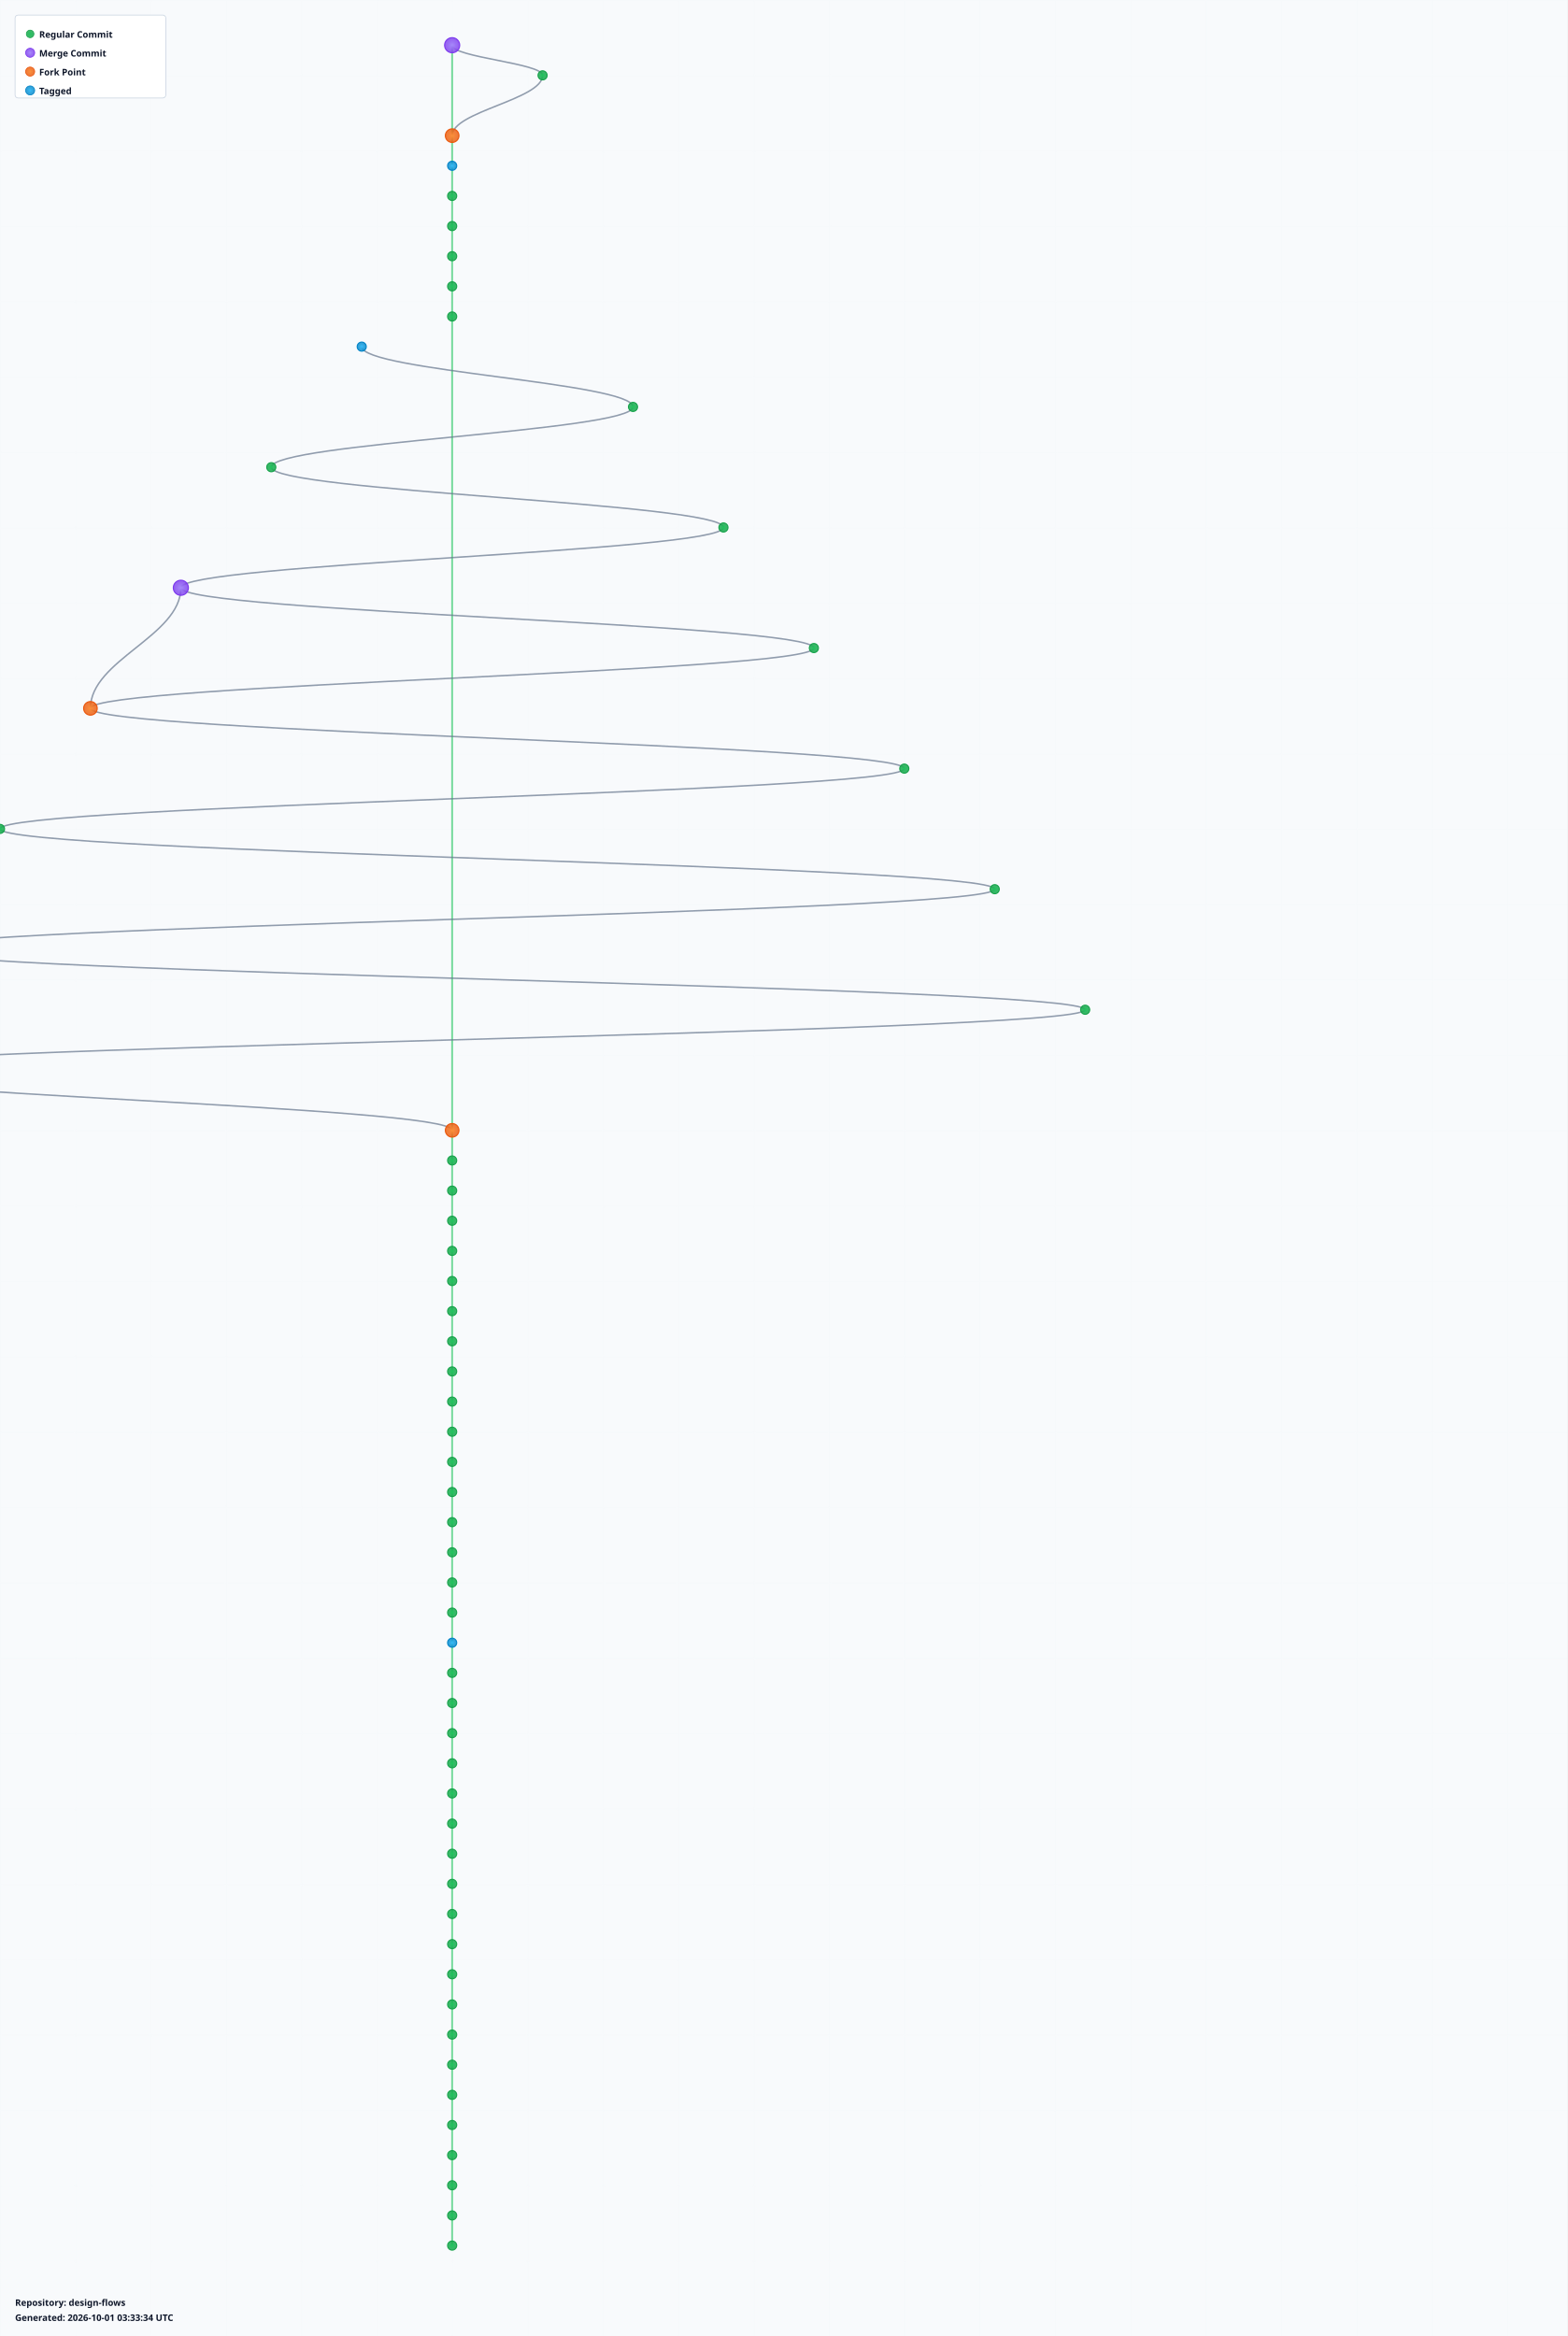
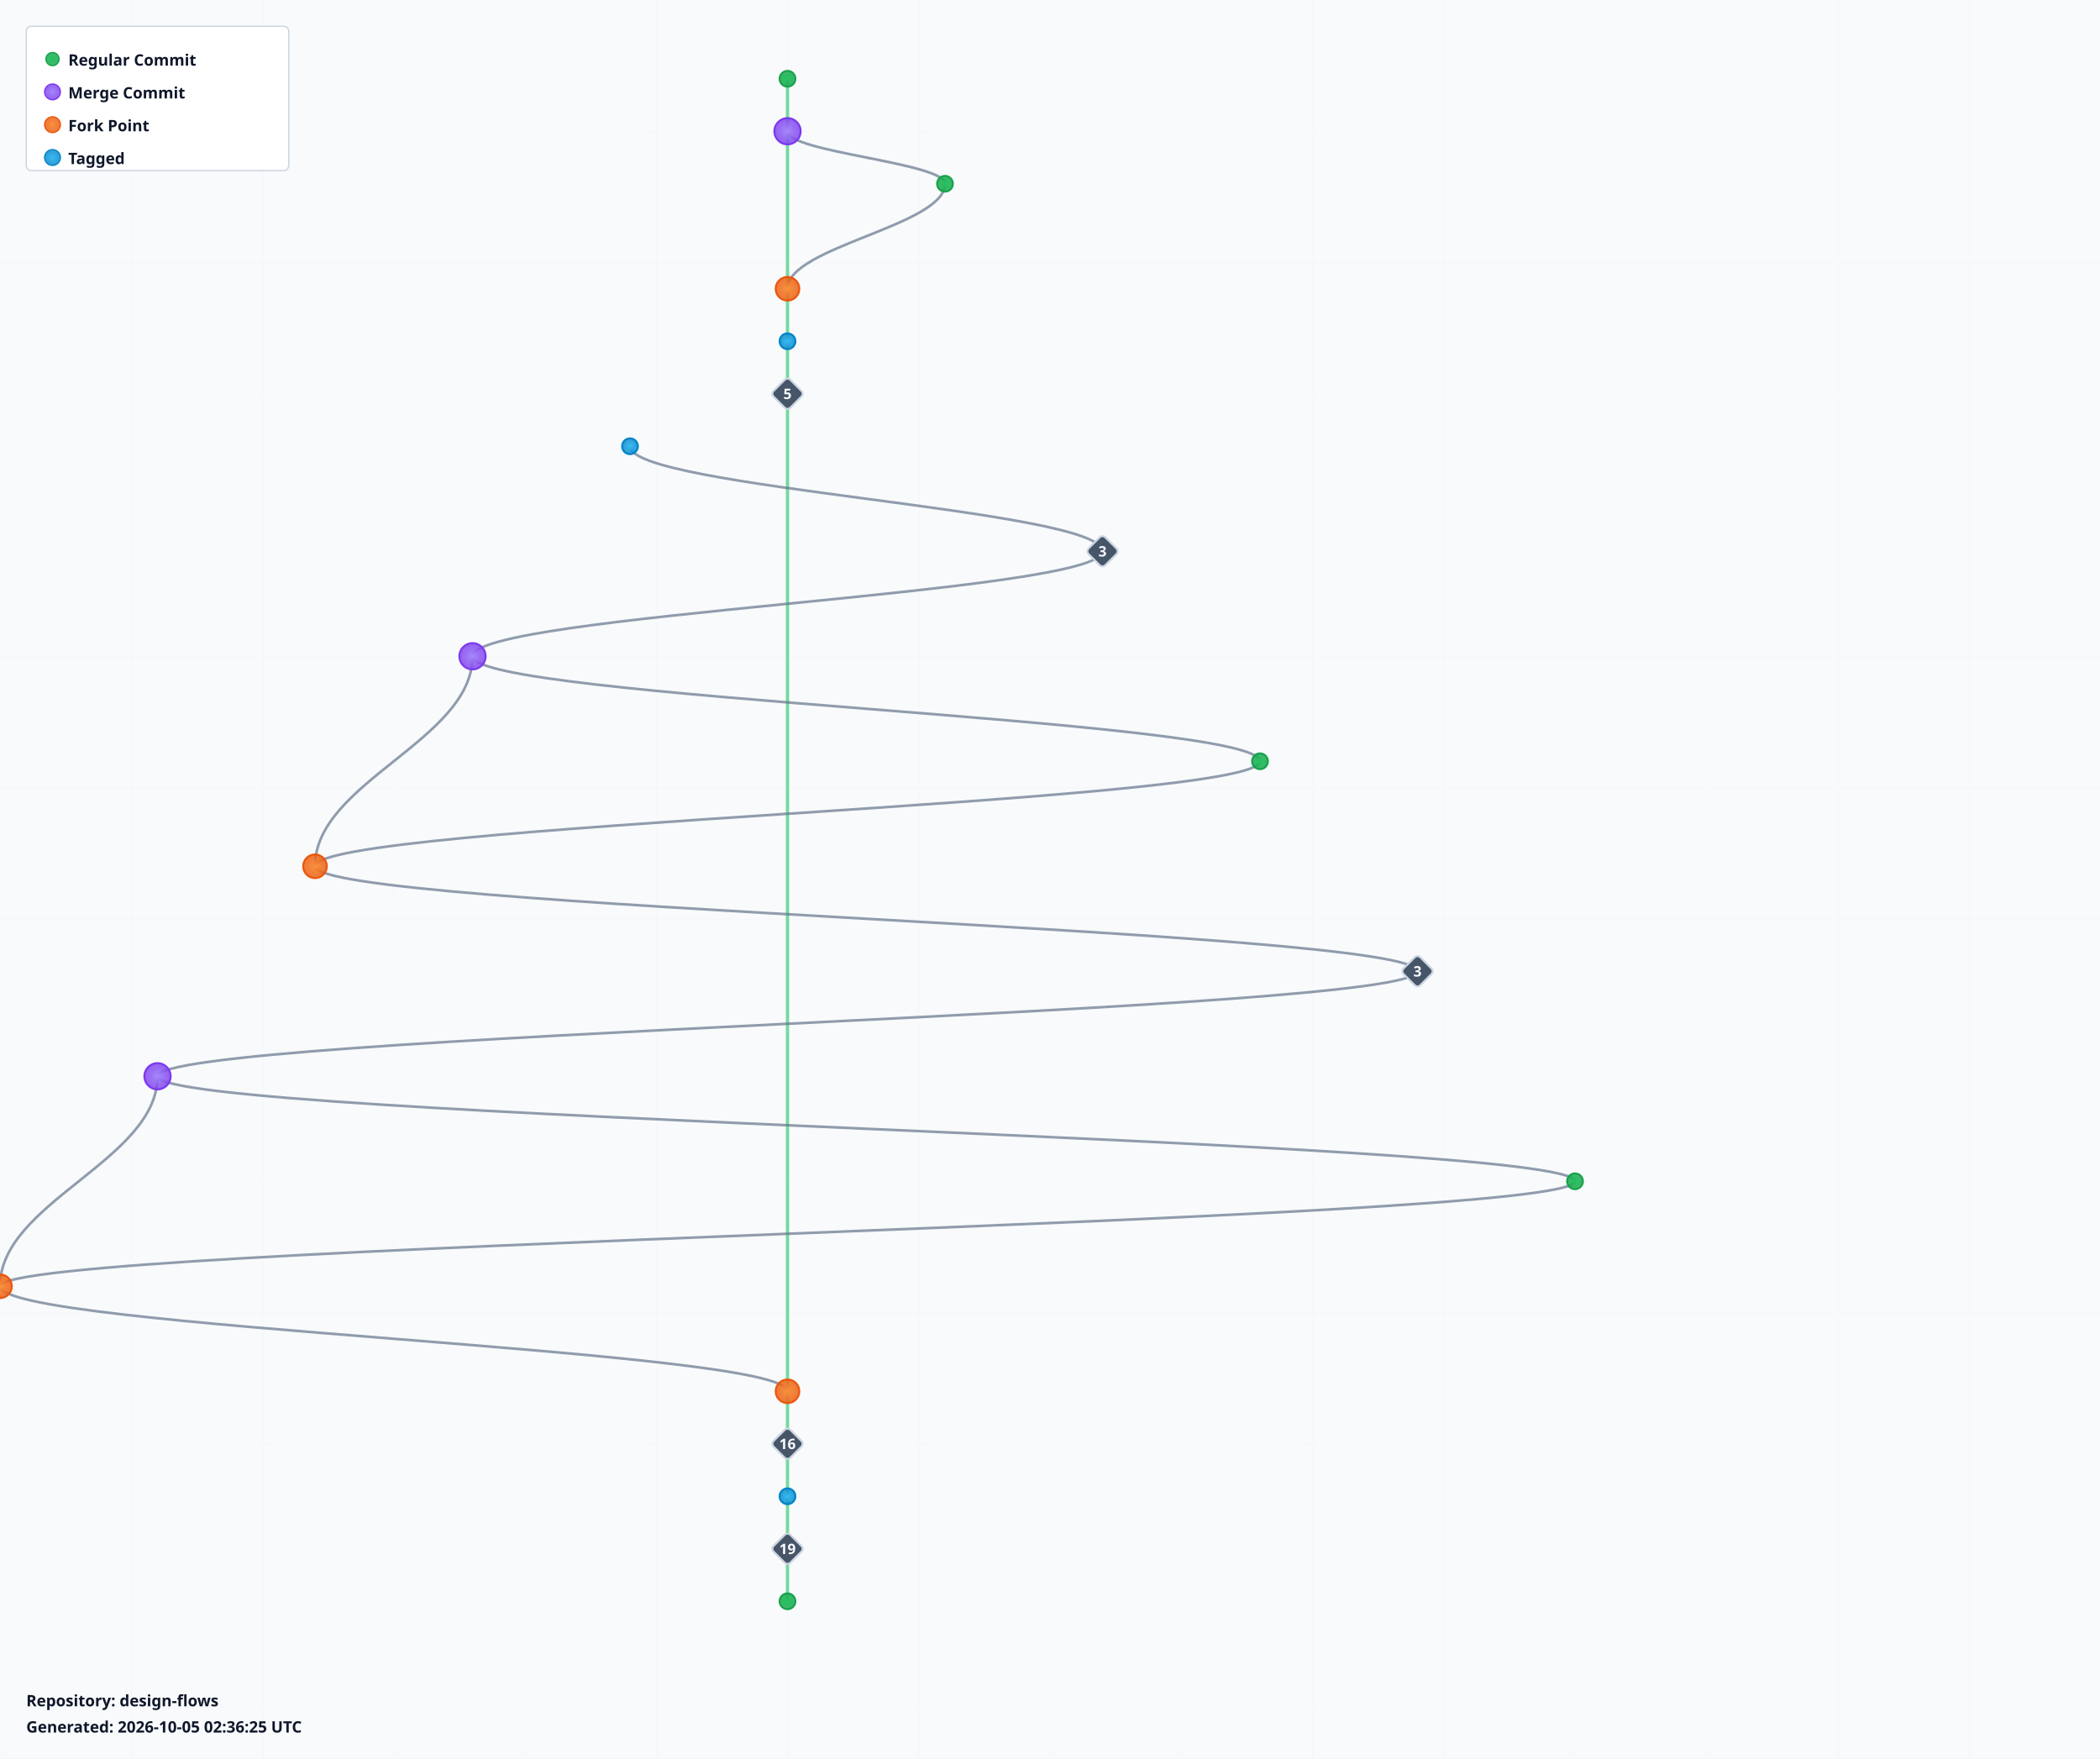
- <svg xmlns="http://www.w3.org/2000/svg" width="2080" height="3100" viewBox="0 0 2080 3100">
+ <svg xmlns="http://www.w3.org/2000/svg" width="1600" height="1340" viewBox="0 0 1600 1340">
  <defs>
    <radialGradient id="leafGradient">
      <stop offset="0%" style="stop-color:#22c55e;stop-opacity:1" />
      <stop offset="100%" style="stop-color:#16a34a;stop-opacity:0.8" />
    </radialGradient>
    <radialGradient id="mergeGradient">
      <stop offset="0%" style="stop-color:#a78bfa;stop-opacity:1" />
      <stop offset="100%" style="stop-color:#7c3aed;stop-opacity:0.8" />
    </radialGradient>
    <radialGradient id="forkGradient">
      <stop offset="0%" style="stop-color:#fb923c;stop-opacity:1" />
      <stop offset="100%" style="stop-color:#ea580c;stop-opacity:0.8" />
    </radialGradient>
    <radialGradient id="tagGradient">
      <stop offset="0%" style="stop-color:#38bdf8;stop-opacity:1" />
      <stop offset="100%" style="stop-color:#0284c7;stop-opacity:0.8" />
    </radialGradient>
    <style>
      .branch-line { stroke: #64748b; stroke-width: 2; fill: none; opacity: 0.7; }
      .trunk-line { stroke: #22c55e; stroke-width: 2.5; fill: none; opacity: 0.6; }
      .commit-leaf { cursor: pointer; }
      .commit-leaf:hover { filter: brightness(1.5); }
      .branch-label { font-family: sans-serif; font-size: 12px; font-weight: bold; fill: #0f172a; }
    </style>
  </defs>
-   <rect width="2080" height="3100" fill="#f8fafc" />
+   <rect width="1600" height="1340" fill="#f8fafc" />
  <defs>
    <pattern id="grid" width="100" height="100" patternUnits="userSpaceOnUse">
      <path d="M 100 0 L 0 0 0 100" fill="none" stroke="#e2e8f0" stroke-width="0.5" opacity="0.3" />
    </pattern>
  </defs>
-   <rect width="2080" height="3100" fill="url(#grid)" />
+   <rect width="1600" height="1340" fill="url(#grid)" />
  <g id="branches">
-     <line class="trunk-line" x1="600" y1="60" x2="600" y2="180" />
-     <path class="branch-line" d="M 600 60 C 600 76, 720 84, 720 100" />
-     <path class="branch-line" d="M 720 100 C 720 132, 600 148, 600 180" />
-     <line class="trunk-line" x1="600" y1="180" x2="600" y2="220" />
+     <line class="trunk-line" x1="600" y1="60" x2="600" y2="100" />
+     <line class="trunk-line" x1="600" y1="100" x2="600" y2="220" />
+     <path class="branch-line" d="M 600 100 C 600 116, 720 124, 720 140" />
+     <path class="branch-line" d="M 720 140 C 720 172, 600 188, 600 220" />
    <line class="trunk-line" x1="600" y1="220" x2="600" y2="260" />
    <line class="trunk-line" x1="600" y1="260" x2="600" y2="300" />
-     <line class="trunk-line" x1="600" y1="300" x2="600" y2="340" />
-     <line class="trunk-line" x1="600" y1="340" x2="600" y2="380" />
-     <line class="trunk-line" x1="600" y1="380" x2="600" y2="420" />
-     <line class="trunk-line" x1="600" y1="420" x2="600" y2="1500" />
-     <path class="branch-line" d="M 480 460 C 480 492, 840 508, 840 540" />
-     <path class="branch-line" d="M 840 540 C 840 572, 360 588, 360 620" />
-     <path class="branch-line" d="M 360 620 C 360 652, 960 668, 960 700" />
-     <path class="branch-line" d="M 960 700 C 960 732, 240 748, 240 780" />
-     <path class="branch-line" d="M 240 780 C 240 844, 120 876, 120 940" />
-     <path class="branch-line" d="M 240 780 C 240 812, 1080 828, 1080 860" />
-     <path class="branch-line" d="M 1080 860 C 1080 892, 120 908, 120 940" />
-     <path class="branch-line" d="M 120 940 C 120 972, 1200 988, 1200 1020" />
-     <path class="branch-line" d="M 1200 1020 C 1200 1052, 0 1068, 0 1100" />
-     <path class="branch-line" d="M 0 1100 C 0 1132, 1320 1148, 1320 1180" />
-     <path class="branch-line" d="M 1320 1180 C 1320 1212, -120 1228, -120 1260" />
-     <path class="branch-line" d="M -120 1260 C -120 1324, -240 1356, -240 1420" />
-     <path class="branch-line" d="M -120 1260 C -120 1292, 1440 1308, 1440 1340" />
-     <path class="branch-line" d="M 1440 1340 C 1440 1372, -240 1388, -240 1420" />
-     <path class="branch-line" d="M -240 1420 C -240 1452, 600 1468, 600 1500" />
-     <line class="trunk-line" x1="600" y1="1500" x2="600" y2="1540" />
-     <line class="trunk-line" x1="600" y1="1540" x2="600" y2="1580" />
-     <line class="trunk-line" x1="600" y1="1580" x2="600" y2="1620" />
-     <line class="trunk-line" x1="600" y1="1620" x2="600" y2="1660" />
-     <line class="trunk-line" x1="600" y1="1660" x2="600" y2="1700" />
-     <line class="trunk-line" x1="600" y1="1700" x2="600" y2="1740" />
-     <line class="trunk-line" x1="600" y1="1740" x2="600" y2="1780" />
-     <line class="trunk-line" x1="600" y1="1780" x2="600" y2="1820" />
-     <line class="trunk-line" x1="600" y1="1820" x2="600" y2="1860" />
-     <line class="trunk-line" x1="600" y1="1860" x2="600" y2="1900" />
-     <line class="trunk-line" x1="600" y1="1900" x2="600" y2="1940" />
-     <line class="trunk-line" x1="600" y1="1940" x2="600" y2="1980" />
-     <line class="trunk-line" x1="600" y1="1980" x2="600" y2="2020" />
-     <line class="trunk-line" x1="600" y1="2020" x2="600" y2="2060" />
-     <line class="trunk-line" x1="600" y1="2060" x2="600" y2="2100" />
-     <line class="trunk-line" x1="600" y1="2100" x2="600" y2="2140" />
-     <line class="trunk-line" x1="600" y1="2140" x2="600" y2="2180" />
-     <line class="trunk-line" x1="600" y1="2180" x2="600" y2="2220" />
-     <line class="trunk-line" x1="600" y1="2220" x2="600" y2="2260" />
-     <line class="trunk-line" x1="600" y1="2260" x2="600" y2="2300" />
-     <line class="trunk-line" x1="600" y1="2300" x2="600" y2="2340" />
-     <line class="trunk-line" x1="600" y1="2340" x2="600" y2="2380" />
-     <line class="trunk-line" x1="600" y1="2380" x2="600" y2="2420" />
-     <line class="trunk-line" x1="600" y1="2420" x2="600" y2="2460" />
-     <line class="trunk-line" x1="600" y1="2460" x2="600" y2="2500" />
-     <line class="trunk-line" x1="600" y1="2500" x2="600" y2="2540" />
-     <line class="trunk-line" x1="600" y1="2540" x2="600" y2="2580" />
-     <line class="trunk-line" x1="600" y1="2580" x2="600" y2="2620" />
-     <line class="trunk-line" x1="600" y1="2620" x2="600" y2="2660" />
-     <line class="trunk-line" x1="600" y1="2660" x2="600" y2="2700" />
-     <line class="trunk-line" x1="600" y1="2700" x2="600" y2="2740" />
-     <line class="trunk-line" x1="600" y1="2740" x2="600" y2="2780" />
-     <line class="trunk-line" x1="600" y1="2780" x2="600" y2="2820" />
-     <line class="trunk-line" x1="600" y1="2820" x2="600" y2="2860" />
-     <line class="trunk-line" x1="600" y1="2860" x2="600" y2="2900" />
-     <line class="trunk-line" x1="600" y1="2900" x2="600" y2="2940" />
-     <line class="trunk-line" x1="600" y1="2940" x2="600" y2="2980" />
+     <line class="trunk-line" x1="600" y1="300" x2="600" y2="1060" />
+     <path class="branch-line" d="M 480 340 C 480 372, 840 388, 840 420" />
+     <path class="branch-line" d="M 840 420 C 840 452, 360 468, 360 500" />
+     <path class="branch-line" d="M 360 500 C 360 564, 240 596, 240 660" />
+     <path class="branch-line" d="M 360 500 C 360 532, 960 548, 960 580" />
+     <path class="branch-line" d="M 960 580 C 960 612, 240 628, 240 660" />
+     <path class="branch-line" d="M 240 660 C 240 692, 1080 708, 1080 740" />
+     <path class="branch-line" d="M 1080 740 C 1080 772, 120 788, 120 820" />
+     <path class="branch-line" d="M 120 820 C 120 884, 0 916, 0 980" />
+     <path class="branch-line" d="M 120 820 C 120 852, 1200 868, 1200 900" />
+     <path class="branch-line" d="M 1200 900 C 1200 932, 0 948, 0 980" />
+     <path class="branch-line" d="M 0 980 C 0 1012, 600 1028, 600 1060" />
+     <line class="trunk-line" x1="600" y1="1060" x2="600" y2="1100" />
+     <line class="trunk-line" x1="600" y1="1100" x2="600" y2="1140" />
+     <line class="trunk-line" x1="600" y1="1140" x2="600" y2="1180" />
+     <line class="trunk-line" x1="600" y1="1180" x2="600" y2="1220" />
  </g>
  <g id="commits">
-     <circle class="commit-leaf" cx="600" cy="60" r="10" fill="url(#mergeGradient)" stroke="#7c3aed" stroke-width="1.5" />
-     <circle class="commit-leaf" cx="720" cy="100" r="6" fill="url(#leafGradient)" stroke="#16a34a" stroke-width="1.5" />
-     <circle class="commit-leaf" cx="600" cy="180" r="9" fill="url(#forkGradient)" stroke="#ea580c" stroke-width="1.5" />
-     <circle class="commit-leaf" cx="600" cy="220" r="6" fill="url(#tagGradient)" stroke="#0284c7" stroke-width="1.5" />
-     <circle class="commit-leaf" cx="600" cy="260" r="6" fill="url(#leafGradient)" stroke="#16a34a" stroke-width="1.5" />
-     <circle class="commit-leaf" cx="600" cy="300" r="6" fill="url(#leafGradient)" stroke="#16a34a" stroke-width="1.5" />
-     <circle class="commit-leaf" cx="600" cy="340" r="6" fill="url(#leafGradient)" stroke="#16a34a" stroke-width="1.5" />
-     <circle class="commit-leaf" cx="600" cy="380" r="6" fill="url(#leafGradient)" stroke="#16a34a" stroke-width="1.5" />
-     <circle class="commit-leaf" cx="600" cy="420" r="6" fill="url(#leafGradient)" stroke="#16a34a" stroke-width="1.5" />
-     <circle class="commit-leaf" cx="480" cy="460" r="6" fill="url(#tagGradient)" stroke="#0284c7" stroke-width="1.5" />
-     <circle class="commit-leaf" cx="840" cy="540" r="6" fill="url(#leafGradient)" stroke="#16a34a" stroke-width="1.5" />
-     <circle class="commit-leaf" cx="360" cy="620" r="6" fill="url(#leafGradient)" stroke="#16a34a" stroke-width="1.5" />
-     <circle class="commit-leaf" cx="960" cy="700" r="6" fill="url(#leafGradient)" stroke="#16a34a" stroke-width="1.5" />
-     <circle class="commit-leaf" cx="240" cy="780" r="10" fill="url(#mergeGradient)" stroke="#7c3aed" stroke-width="1.5" />
-     <circle class="commit-leaf" cx="1080" cy="860" r="6" fill="url(#leafGradient)" stroke="#16a34a" stroke-width="1.5" />
-     <circle class="commit-leaf" cx="120" cy="940" r="9" fill="url(#forkGradient)" stroke="#ea580c" stroke-width="1.5" />
-     <circle class="commit-leaf" cx="1200" cy="1020" r="6" fill="url(#leafGradient)" stroke="#16a34a" stroke-width="1.5" />
-     <circle class="commit-leaf" cx="0" cy="1100" r="6" fill="url(#leafGradient)" stroke="#16a34a" stroke-width="1.5" />
-     <circle class="commit-leaf" cx="1320" cy="1180" r="6" fill="url(#leafGradient)" stroke="#16a34a" stroke-width="1.5" />
-     <circle class="commit-leaf" cx="-120" cy="1260" r="10" fill="url(#mergeGradient)" stroke="#7c3aed" stroke-width="1.5" />
-     <circle class="commit-leaf" cx="1440" cy="1340" r="6" fill="url(#leafGradient)" stroke="#16a34a" stroke-width="1.5" />
-     <circle class="commit-leaf" cx="-240" cy="1420" r="9" fill="url(#forkGradient)" stroke="#ea580c" stroke-width="1.5" />
-     <circle class="commit-leaf" cx="600" cy="1500" r="9" fill="url(#forkGradient)" stroke="#ea580c" stroke-width="1.5" />
-     <circle class="commit-leaf" cx="600" cy="1540" r="6" fill="url(#leafGradient)" stroke="#16a34a" stroke-width="1.5" />
-     <circle class="commit-leaf" cx="600" cy="1580" r="6" fill="url(#leafGradient)" stroke="#16a34a" stroke-width="1.5" />
-     <circle class="commit-leaf" cx="600" cy="1620" r="6" fill="url(#leafGradient)" stroke="#16a34a" stroke-width="1.5" />
-     <circle class="commit-leaf" cx="600" cy="1660" r="6" fill="url(#leafGradient)" stroke="#16a34a" stroke-width="1.5" />
-     <circle class="commit-leaf" cx="600" cy="1700" r="6" fill="url(#leafGradient)" stroke="#16a34a" stroke-width="1.5" />
-     <circle class="commit-leaf" cx="600" cy="1740" r="6" fill="url(#leafGradient)" stroke="#16a34a" stroke-width="1.5" />
-     <circle class="commit-leaf" cx="600" cy="1780" r="6" fill="url(#leafGradient)" stroke="#16a34a" stroke-width="1.5" />
-     <circle class="commit-leaf" cx="600" cy="1820" r="6" fill="url(#leafGradient)" stroke="#16a34a" stroke-width="1.5" />
-     <circle class="commit-leaf" cx="600" cy="1860" r="6" fill="url(#leafGradient)" stroke="#16a34a" stroke-width="1.5" />
-     <circle class="commit-leaf" cx="600" cy="1900" r="6" fill="url(#leafGradient)" stroke="#16a34a" stroke-width="1.5" />
-     <circle class="commit-leaf" cx="600" cy="1940" r="6" fill="url(#leafGradient)" stroke="#16a34a" stroke-width="1.5" />
-     <circle class="commit-leaf" cx="600" cy="1980" r="6" fill="url(#leafGradient)" stroke="#16a34a" stroke-width="1.5" />
-     <circle class="commit-leaf" cx="600" cy="2020" r="6" fill="url(#leafGradient)" stroke="#16a34a" stroke-width="1.5" />
-     <circle class="commit-leaf" cx="600" cy="2060" r="6" fill="url(#leafGradient)" stroke="#16a34a" stroke-width="1.5" />
-     <circle class="commit-leaf" cx="600" cy="2100" r="6" fill="url(#leafGradient)" stroke="#16a34a" stroke-width="1.5" />
-     <circle class="commit-leaf" cx="600" cy="2140" r="6" fill="url(#leafGradient)" stroke="#16a34a" stroke-width="1.5" />
-     <circle class="commit-leaf" cx="600" cy="2180" r="6" fill="url(#tagGradient)" stroke="#0284c7" stroke-width="1.5" />
-     <circle class="commit-leaf" cx="600" cy="2220" r="6" fill="url(#leafGradient)" stroke="#16a34a" stroke-width="1.5" />
-     <circle class="commit-leaf" cx="600" cy="2260" r="6" fill="url(#leafGradient)" stroke="#16a34a" stroke-width="1.5" />
-     <circle class="commit-leaf" cx="600" cy="2300" r="6" fill="url(#leafGradient)" stroke="#16a34a" stroke-width="1.5" />
-     <circle class="commit-leaf" cx="600" cy="2340" r="6" fill="url(#leafGradient)" stroke="#16a34a" stroke-width="1.5" />
-     <circle class="commit-leaf" cx="600" cy="2380" r="6" fill="url(#leafGradient)" stroke="#16a34a" stroke-width="1.5" />
-     <circle class="commit-leaf" cx="600" cy="2420" r="6" fill="url(#leafGradient)" stroke="#16a34a" stroke-width="1.5" />
-     <circle class="commit-leaf" cx="600" cy="2460" r="6" fill="url(#leafGradient)" stroke="#16a34a" stroke-width="1.5" />
-     <circle class="commit-leaf" cx="600" cy="2500" r="6" fill="url(#leafGradient)" stroke="#16a34a" stroke-width="1.5" />
-     <circle class="commit-leaf" cx="600" cy="2540" r="6" fill="url(#leafGradient)" stroke="#16a34a" stroke-width="1.5" />
-     <circle class="commit-leaf" cx="600" cy="2580" r="6" fill="url(#leafGradient)" stroke="#16a34a" stroke-width="1.5" />
-     <circle class="commit-leaf" cx="600" cy="2620" r="6" fill="url(#leafGradient)" stroke="#16a34a" stroke-width="1.5" />
-     <circle class="commit-leaf" cx="600" cy="2660" r="6" fill="url(#leafGradient)" stroke="#16a34a" stroke-width="1.5" />
-     <circle class="commit-leaf" cx="600" cy="2700" r="6" fill="url(#leafGradient)" stroke="#16a34a" stroke-width="1.5" />
-     <circle class="commit-leaf" cx="600" cy="2740" r="6" fill="url(#leafGradient)" stroke="#16a34a" stroke-width="1.5" />
-     <circle class="commit-leaf" cx="600" cy="2780" r="6" fill="url(#leafGradient)" stroke="#16a34a" stroke-width="1.5" />
-     <circle class="commit-leaf" cx="600" cy="2820" r="6" fill="url(#leafGradient)" stroke="#16a34a" stroke-width="1.5" />
-     <circle class="commit-leaf" cx="600" cy="2860" r="6" fill="url(#leafGradient)" stroke="#16a34a" stroke-width="1.5" />
-     <circle class="commit-leaf" cx="600" cy="2900" r="6" fill="url(#leafGradient)" stroke="#16a34a" stroke-width="1.5" />
-     <circle class="commit-leaf" cx="600" cy="2940" r="6" fill="url(#leafGradient)" stroke="#16a34a" stroke-width="1.5" />
-     <circle class="commit-leaf" cx="600" cy="2980" r="6" fill="url(#leafGradient)" stroke="#16a34a" stroke-width="1.5" />
+     <circle class="commit-leaf" cx="600" cy="60" r="6" fill="url(#leafGradient)" stroke="#16a34a" stroke-width="1.5" />
+     <circle class="commit-leaf" cx="600" cy="100" r="10" fill="url(#mergeGradient)" stroke="#7c3aed" stroke-width="1.5" />
+     <circle class="commit-leaf" cx="720" cy="140" r="6" fill="url(#leafGradient)" stroke="#16a34a" stroke-width="1.5" />
+     <circle class="commit-leaf" cx="600" cy="220" r="9" fill="url(#forkGradient)" stroke="#ea580c" stroke-width="1.5" />
+     <circle class="commit-leaf" cx="600" cy="260" r="6" fill="url(#tagGradient)" stroke="#0284c7" stroke-width="1.5" />
+     <g class="commit-leaf">
+       <rect x="591" y="291" width="18" height="18" rx="3" transform="rotate(45 600 300)" fill="#475569" stroke="#cbd5e1" stroke-width="1.5" />
+       <text x="600" y="304" text-anchor="middle" font-family="sans-serif" font-size="11" font-weight="bold" fill="#f8fafc">5</text>
+     </g>
+     <circle class="commit-leaf" cx="480" cy="340" r="6" fill="url(#tagGradient)" stroke="#0284c7" stroke-width="1.5" />
+     <g class="commit-leaf">
+       <rect x="831" y="411" width="18" height="18" rx="3" transform="rotate(45 840 420)" fill="#475569" stroke="#cbd5e1" stroke-width="1.5" />
+       <text x="840" y="424" text-anchor="middle" font-family="sans-serif" font-size="11" font-weight="bold" fill="#f8fafc">3</text>
+     </g>
+     <circle class="commit-leaf" cx="360" cy="500" r="10" fill="url(#mergeGradient)" stroke="#7c3aed" stroke-width="1.5" />
+     <circle class="commit-leaf" cx="960" cy="580" r="6" fill="url(#leafGradient)" stroke="#16a34a" stroke-width="1.5" />
+     <circle class="commit-leaf" cx="240" cy="660" r="9" fill="url(#forkGradient)" stroke="#ea580c" stroke-width="1.5" />
+     <g class="commit-leaf">
+       <rect x="1071" y="731" width="18" height="18" rx="3" transform="rotate(45 1080 740)" fill="#475569" stroke="#cbd5e1" stroke-width="1.5" />
+       <text x="1080" y="744" text-anchor="middle" font-family="sans-serif" font-size="11" font-weight="bold" fill="#f8fafc">3</text>
+     </g>
+     <circle class="commit-leaf" cx="120" cy="820" r="10" fill="url(#mergeGradient)" stroke="#7c3aed" stroke-width="1.5" />
+     <circle class="commit-leaf" cx="1200" cy="900" r="6" fill="url(#leafGradient)" stroke="#16a34a" stroke-width="1.5" />
+     <circle class="commit-leaf" cx="0" cy="980" r="9" fill="url(#forkGradient)" stroke="#ea580c" stroke-width="1.5" />
+     <circle class="commit-leaf" cx="600" cy="1060" r="9" fill="url(#forkGradient)" stroke="#ea580c" stroke-width="1.5" />
+     <g class="commit-leaf">
+       <rect x="591" y="1091" width="18" height="18" rx="3" transform="rotate(45 600 1100)" fill="#475569" stroke="#cbd5e1" stroke-width="1.5" />
+       <text x="600" y="1104" text-anchor="middle" font-family="sans-serif" font-size="11" font-weight="bold" fill="#f8fafc">16</text>
+     </g>
+     <circle class="commit-leaf" cx="600" cy="1140" r="6" fill="url(#tagGradient)" stroke="#0284c7" stroke-width="1.5" />
+     <g class="commit-leaf">
+       <rect x="591" y="1171" width="18" height="18" rx="3" transform="rotate(45 600 1180)" fill="#475569" stroke="#cbd5e1" stroke-width="1.5" />
+       <text x="600" y="1184" text-anchor="middle" font-family="sans-serif" font-size="11" font-weight="bold" fill="#f8fafc">19</text>
+     </g>
+     <circle class="commit-leaf" cx="600" cy="1220" r="6" fill="url(#leafGradient)" stroke="#16a34a" stroke-width="1.5" />
  </g>
  <g id="legend" transform="translate(20, 20)">
    <rect width="200" height="110" fill="white" stroke="#cbd5e1" stroke-width="1" rx="4" />
    <circle cx="20" cy="25" r="5" fill="url(#leafGradient)" stroke="#16a34a" />
    <text x="32" y="30" class="branch-label" font-size="12">Regular Commit</text>
    <circle cx="20" cy="50" r="6" fill="url(#mergeGradient)" stroke="#7c3aed" />
    <text x="32" y="55" class="branch-label" font-size="12">Merge Commit</text>
    <circle cx="20" cy="75" r="6" fill="url(#forkGradient)" stroke="#ea580c" />
    <text x="32" y="80" class="branch-label" font-size="12">Fork Point</text>
    <circle cx="20" cy="100" r="6" fill="url(#tagGradient)" stroke="#0284c7" />
    <text x="32" y="105" class="branch-label" font-size="12">Tagged</text>
  </g>
-   <g id="info" transform="translate(20, 3060)">
+   <g id="info" transform="translate(20, 1300)">
    <text x="0" y="0" class="branch-label" font-size="12" fill="#666">
      Repository: design-flows
    </text>
    <text x="0" y="20" class="branch-label" font-size="10" fill="#999">
-       Generated: 2026-10-01 03:33:34 UTC
+       Generated: 2026-10-05 02:36:25 UTC
    </text>
  </g>
</svg>
